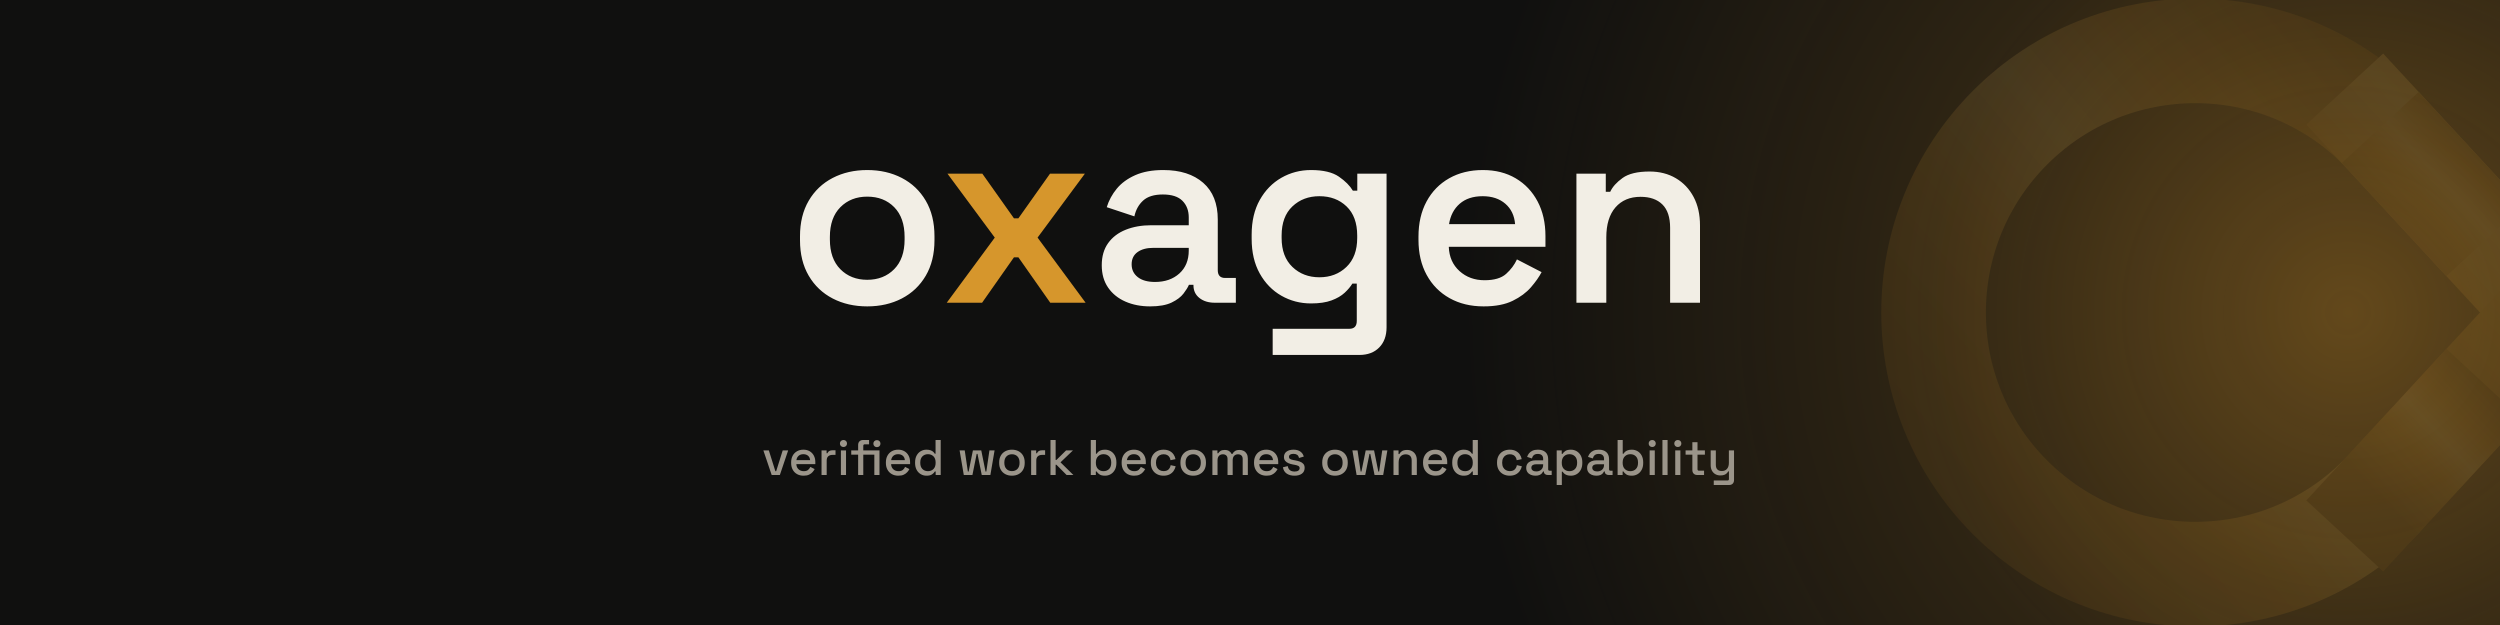
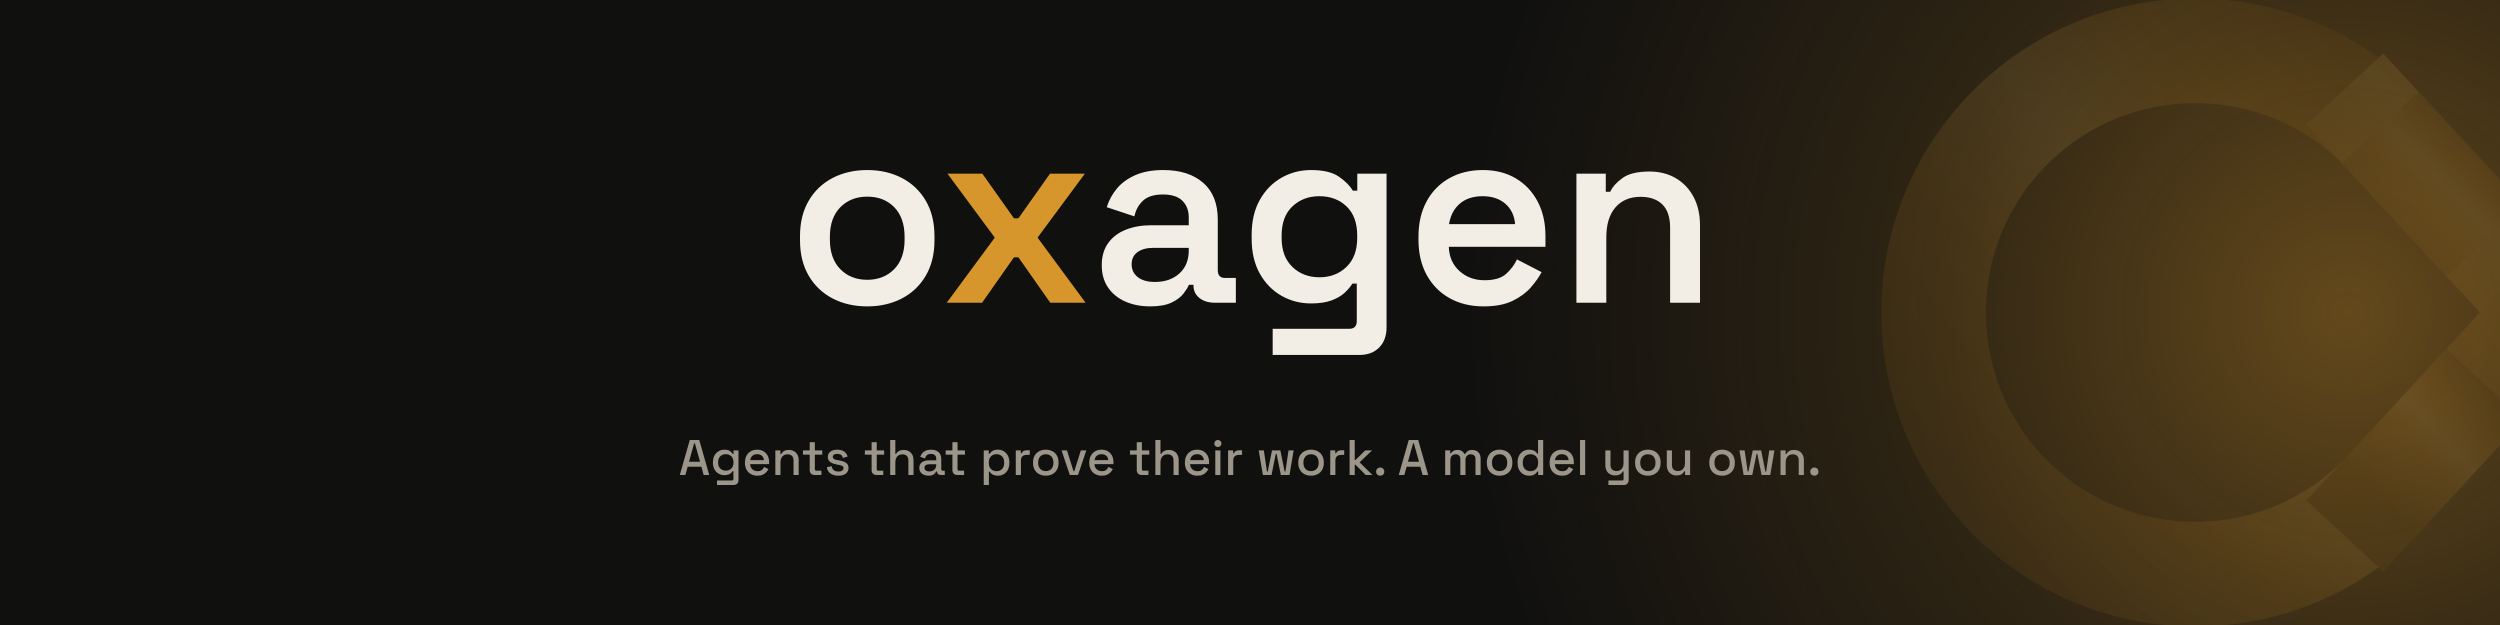
<svg xmlns="http://www.w3.org/2000/svg" width="1584" height="396" viewBox="0 0 1584 396">
  <defs>
    <radialGradient id="g-s53">
      <stop offset="0" stop-color="#D6962C" stop-opacity="0.42" />
      <stop offset="0.5" stop-color="#D6962C" stop-opacity="0.147" />
      <stop offset="1" stop-color="#D6962C" stop-opacity="0" />
    </radialGradient>
    <linearGradient id="sheen-s54" x1="0" y1="1" x2="1" y2="0">
      <stop offset="0" stop-color="#8B5E1A" />
      <stop offset="0.38" stop-color="#D6962C" />
      <stop offset="0.56" stop-color="#F1C364" />
      <stop offset="0.74" stop-color="#D6962C" />
      <stop offset="1" stop-color="#8B5E1A" />
    </linearGradient>
  </defs>
  <rect width="1584" height="396" fill="#10100F" />
  <circle cx="1489.0" cy="198.0" r="564.3" fill="url(#g-s53)" />
  <g opacity="0.12" transform="translate(1488.96,198.00) rotate(0) scale(5.5261) translate(-62.745,-48.000)">
    <g data-mark="continuous-ox">
      <path data-part="o" pathLength="1" d="M66.213 26.787 A30 30 0 1 0 66.213 69.213" fill="none" stroke="url(#sheen-s54)" stroke-width="12" stroke-linecap="round" />
      <path data-part="xa" pathLength="1" d="M66.213 26.787 L108 72" fill="none" stroke="url(#sheen-s54)" stroke-width="12" stroke-linecap="square" />
      <path data-part="xb" pathLength="1" d="M108 24 L66.213 69.213" fill="none" stroke="url(#sheen-s54)" stroke-width="12" stroke-linecap="square" />
      <path data-part="ga" pathLength="1" d="M66.213 26.787 L78.2 39.760" fill="none" stroke="url(#sheen-s54)" stroke-width="12" stroke-linecap="butt" />
      <path data-part="gb" pathLength="1" d="M66.213 69.213 L78.2 56.240" fill="none" stroke="url(#sheen-s54)" stroke-width="12" stroke-linecap="butt" />
    </g>
  </g>
  <g transform="translate(506.88,107.74) scale(1.2564)">
    <path d="M33.908 68.758Q24.166 68.758 16.479 64.774Q8.791 60.789 4.396 53.297Q0 45.803 0 35.386V33.372Q0 22.954 4.396 15.461Q8.791 7.969 16.479 3.984Q24.166 0 33.908 0Q43.651 0 51.338 3.984Q59.025 7.969 63.421 15.461Q67.817 22.954 67.817 33.372V35.386Q67.817 45.803 63.421 53.297Q59.025 60.789 51.338 64.774Q43.651 68.758 33.908 68.758ZM33.908 55.349Q42.19 55.349 47.469 50.02Q52.748 44.691 52.748 35.014V33.744Q52.748 24.067 47.523 18.738Q42.298 13.409 33.908 13.409Q25.65 13.409 20.359 18.738Q15.068 24.067 15.068 33.744V35.014Q15.068 44.691 20.359 50.02Q25.65 55.349 33.908 55.349Z M176.569 68.758Q169.637 68.758 164.119 66.345Q158.601 63.933 155.387 59.294Q152.173 54.654 152.173 48.009Q152.173 41.34 155.387 36.856Q158.601 32.371 164.27 30.102Q169.94 27.832 177.174 27.832H196.047V23.892Q196.047 18.732 192.874 15.527Q189.701 12.323 182.99 12.323Q176.411 12.323 173.049 15.384Q169.686 18.445 168.627 23.359L154.691 18.732Q156.27 13.613 159.748 9.397Q163.225 5.181 169.049 2.59Q174.874 0 183.208 0Q195.972 0 203.326 6.428Q210.681 12.856 210.681 24.939V50.471Q210.681 54.42 214.368 54.42H219.795V66.915H209.197Q204.464 66.915 201.442 64.533Q198.42 62.152 198.42 58.156V57.886H196.126Q195.392 59.697 193.399 62.298Q191.406 64.9 187.388 66.829Q183.369 68.758 176.569 68.758ZM179.05 56.435Q186.581 56.435 191.314 52.159Q196.047 47.884 196.047 40.603V39.24H178.175Q173.175 39.24 170.208 41.388Q167.241 43.536 167.241 47.551Q167.241 51.567 170.34 54.001Q173.439 56.435 179.05 56.435Z M227.767 34.642V32.628Q227.767 22.382 231.86 15.086Q235.953 7.791 242.768 3.895Q249.582 0 257.706 0Q266.935 0 271.762 3.333Q276.589 6.665 278.81 10.411H281.042V1.843H295.801V79.33Q295.801 85.699 292.104 89.472Q288.408 93.246 282.079 93.246H238.369V80.054H277.023Q280.779 80.054 280.779 76.104V57.278H278.547Q277.161 59.568 274.665 61.89Q272.168 64.213 268.057 65.741Q263.946 67.27 257.706 67.27Q249.582 67.27 242.756 63.375Q235.93 59.479 231.848 52.172Q227.767 44.865 227.767 34.642ZM261.938 54.078Q270.151 54.078 275.573 48.861Q280.996 43.644 280.996 34.27V33Q280.996 23.494 275.627 18.343Q270.259 13.192 261.938 13.192Q253.749 13.192 248.315 18.343Q242.881 23.494 242.881 33V34.27Q242.881 43.644 248.315 48.861Q253.749 54.078 261.938 54.078Z M344.764 68.758Q334.998 68.758 327.583 64.611Q320.167 60.464 316.031 52.905Q311.896 45.346 311.896 35.169V33.589Q311.896 23.389 315.977 15.842Q320.059 8.294 327.397 4.147Q334.735 0 344.385 0Q353.881 0 360.956 4.187Q368.031 8.373 371.981 15.851Q375.931 23.33 375.931 33.289V38.697H327.181Q327.468 46.333 332.587 50.95Q337.707 55.566 345.198 55.566Q352.522 55.566 356.101 52.353Q359.681 49.141 361.553 45.063L373.985 51.481Q372.119 55.066 368.63 59.104Q365.141 63.143 359.394 65.95Q353.648 68.758 344.764 68.758ZM327.313 27.289H360.622Q360.095 20.799 355.7 16.995Q351.304 13.192 344.277 13.192Q337.055 13.192 332.691 16.995Q328.327 20.799 327.313 27.289Z M391.548 66.915V1.843H406.353V10.977H408.585Q410.303 7.254 414.832 3.999Q419.361 0.744 428.435 0.744Q435.956 0.744 441.695 4.129Q447.434 7.514 450.651 13.59Q453.868 19.666 453.868 27.944V66.915H438.8V29.123Q438.8 21.197 434.891 17.349Q430.983 13.502 423.9 13.502Q415.872 13.502 411.244 18.824Q406.617 24.146 406.617 33.944V66.915Z" fill="#F2EEE5" />
    <path d="M73.998 66.915 98.226 34.07 74.376 1.843H91.963L107.9 24.35H110.131L126.068 1.843H143.654L119.805 34.07L144.033 66.915H126.206L110.131 44.007H107.9L91.824 66.915Z" fill="#D6962C" />
  </g>
-   <path d="M488.936 300.96 483.665 285.358H487.134L491.276 298.555H491.78L495.922 285.358H499.391L494.119 300.96Z M509.164 301.404Q506.809 301.404 505.03 300.406Q503.251 299.408 502.259 297.592Q501.266 295.776 501.266 293.349V292.969Q501.266 290.531 502.248 288.72Q503.23 286.91 504.988 285.912Q506.745 284.914 509.045 284.914Q511.303 284.914 512.997 285.899Q514.691 286.885 515.641 288.662Q516.592 290.439 516.592 292.825V294.065H504.567Q504.642 296.124 505.965 297.332Q507.289 298.54 509.246 298.54Q511.092 298.54 512.022 297.722Q512.953 296.905 513.442 295.829L516.162 297.208Q515.708 298.109 514.868 299.086Q514.029 300.063 512.657 300.733Q511.285 301.404 509.164 301.404ZM504.599 291.553H513.279Q513.153 289.791 512.003 288.785Q510.854 287.778 509.025 287.778Q507.165 287.778 506.015 288.785Q504.865 289.791 504.599 291.553Z M520.528 300.96V285.358H523.724V287.187H524.228Q524.61 286.203 525.44 285.749Q526.27 285.294 527.513 285.294H529.381V288.222H527.394Q525.796 288.222 524.792 289.09Q523.788 289.959 523.788 291.782V300.96Z M532.788 300.96V285.358H536.048V300.96ZM534.418 283.232Q533.474 283.232 532.824 282.613Q532.173 281.993 532.173 281.008Q532.173 280.012 532.824 279.398Q533.474 278.784 534.418 278.784Q535.394 278.784 536.028 279.398Q536.662 280.012 536.662 281.008Q536.662 281.993 536.028 282.613Q535.394 283.232 534.418 283.232Z M543.717 300.96V288.098H539.349V285.358H543.717V281.933Q543.717 280.484 544.562 279.634Q545.406 278.784 546.847 278.784H550.649V281.524H547.887Q546.977 281.524 546.977 282.475V285.358H553.979V288.098H546.977V300.96ZM553.979 300.96V285.358H557.239V300.96ZM555.609 283.314Q554.665 283.314 554.014 282.695Q553.364 282.076 553.364 281.09Q553.364 280.094 554.014 279.48Q554.665 278.866 555.609 278.866Q556.584 278.866 557.219 279.48Q557.853 280.094 557.853 281.09Q557.853 282.076 557.219 282.695Q556.584 283.314 555.609 283.314Z M569.198 301.404Q566.842 301.404 565.063 300.406Q563.285 299.408 562.292 297.592Q561.3 295.776 561.3 293.349V292.969Q561.3 290.531 562.282 288.72Q563.264 286.91 565.021 285.912Q566.779 284.914 569.079 284.914Q571.336 284.914 573.03 285.899Q574.724 286.885 575.675 288.662Q576.625 290.439 576.625 292.825V294.065H564.601Q564.675 296.124 565.999 297.332Q567.322 298.54 569.28 298.54Q571.125 298.54 572.056 297.722Q572.987 296.905 573.476 295.829L576.196 297.208Q575.741 298.109 574.902 299.086Q574.062 300.063 572.69 300.733Q571.319 301.404 569.198 301.404ZM564.633 291.553H573.313Q573.186 289.791 572.037 288.785Q570.888 287.778 569.058 287.778Q567.199 287.778 566.049 288.785Q564.899 289.791 564.633 291.553Z M587.008 301.404Q585.073 301.404 583.424 300.458Q581.776 299.512 580.789 297.712Q579.801 295.912 579.801 293.39V292.928Q579.801 290.406 580.783 288.606Q581.765 286.805 583.409 285.86Q585.052 284.914 587.008 284.914Q588.534 284.914 589.572 285.291Q590.61 285.668 591.262 286.247Q591.914 286.826 592.264 287.474H592.768V278.784H596.028V300.96H592.831V298.738H592.327Q591.744 299.758 590.52 300.581Q589.295 301.404 587.008 301.404ZM587.946 298.54Q590.061 298.54 591.435 297.18Q592.809 295.82 592.809 293.306V293.011Q592.809 290.498 591.445 289.138Q590.081 287.778 587.946 287.778Q585.842 287.778 584.463 289.138Q583.083 290.498 583.083 293.011V293.306Q583.083 295.82 584.463 297.18Q585.842 298.54 587.946 298.54Z M610.657 300.96 607.996 285.358H611.258L613.228 298.766H613.732L616.436 285.358H621.726L624.43 298.766H624.934L626.904 285.358H630.166L627.505 300.96H622.037L619.333 287.551H618.829L616.125 300.96Z M641.168 301.404Q638.824 301.404 636.994 300.436Q635.163 299.469 634.125 297.669Q633.087 295.869 633.087 293.39V292.928Q633.087 290.449 634.125 288.648Q635.163 286.848 636.994 285.881Q638.824 284.914 641.168 284.914Q643.513 284.914 645.343 285.881Q647.173 286.848 648.212 288.648Q649.25 290.449 649.25 292.928V293.39Q649.25 295.869 648.212 297.669Q647.173 299.469 645.343 300.436Q643.513 301.404 641.168 301.404ZM641.168 298.498Q643.316 298.498 644.653 297.122Q645.99 295.745 645.99 293.306V293.011Q645.99 290.572 644.663 289.196Q643.337 287.819 641.168 287.819Q639.032 287.819 637.689 289.196Q636.347 290.572 636.347 293.011V293.306Q636.347 295.745 637.689 297.122Q639.032 298.498 641.168 298.498Z M653.33 300.96V285.358H656.527V287.187H657.031Q657.412 286.203 658.242 285.749Q659.072 285.294 660.316 285.294H662.183V288.222H660.197Q658.599 288.222 657.594 289.09Q656.59 289.959 656.59 291.782V300.96Z M665.59 300.96V278.784H668.85V291.432H669.354L675.492 285.358H679.845L671.936 292.928L680.098 300.96H675.798L669.354 294.475H668.85V300.96Z M700.144 301.404Q697.877 301.404 696.642 300.581Q695.408 299.758 694.825 298.738H694.321V300.96H691.125V278.784H694.384V287.474H694.888Q695.259 286.826 695.9 286.247Q696.542 285.668 697.586 285.291Q698.63 284.914 700.144 284.914Q702.111 284.914 703.749 285.86Q705.387 286.805 706.369 288.606Q707.351 290.406 707.351 292.928V293.39Q707.351 295.912 706.363 297.712Q705.376 299.512 703.738 300.458Q702.1 301.404 700.144 301.404ZM699.206 298.54Q701.321 298.54 702.695 297.18Q704.069 295.82 704.069 293.306V293.011Q704.069 290.498 702.705 289.138Q701.341 287.778 699.206 287.778Q697.103 287.778 695.723 289.138Q694.343 290.498 694.343 293.011V293.306Q694.343 295.82 695.723 297.18Q697.103 298.54 699.206 298.54Z M718.569 301.404Q716.214 301.404 714.435 300.406Q712.656 299.408 711.663 297.592Q710.671 295.776 710.671 293.349V292.969Q710.671 290.531 711.653 288.72Q712.635 286.91 714.393 285.912Q716.15 284.914 718.45 284.914Q720.707 284.914 722.401 285.899Q724.096 286.885 725.046 288.662Q725.996 290.439 725.996 292.825V294.065H713.972Q714.047 296.124 715.37 297.332Q716.693 298.54 718.651 298.54Q720.497 298.54 721.427 297.722Q722.358 296.905 722.847 295.829L725.567 297.208Q725.112 298.109 724.273 299.086Q723.433 300.063 722.062 300.733Q720.69 301.404 718.569 301.404ZM714.004 291.553H722.684Q722.557 289.791 721.408 288.785Q720.259 287.778 718.43 287.778Q716.57 287.778 715.42 288.785Q714.27 289.791 714.004 291.553Z M737.192 301.404Q734.922 301.404 733.102 300.448Q731.282 299.492 730.227 297.686Q729.172 295.88 729.172 293.358V292.959Q729.172 290.426 730.227 288.626Q731.282 286.826 733.102 285.87Q734.922 284.914 737.192 284.914Q739.43 284.914 741.018 285.723Q742.606 286.531 743.56 287.898Q744.513 289.265 744.797 290.919L741.63 291.587Q741.493 290.537 740.982 289.683Q740.472 288.828 739.548 288.324Q738.624 287.819 737.254 287.819Q735.884 287.819 734.79 288.431Q733.696 289.042 733.064 290.205Q732.432 291.367 732.432 293.011V293.306Q732.432 294.95 733.064 296.113Q733.696 297.276 734.79 297.887Q735.884 298.498 737.254 298.498Q739.315 298.498 740.388 297.431Q741.461 296.363 741.736 294.71L744.903 295.44Q744.535 297.052 743.571 298.419Q742.606 299.786 741.018 300.595Q739.43 301.404 737.192 301.404Z M756.008 301.404Q753.664 301.404 751.834 300.436Q750.003 299.469 748.965 297.669Q747.927 295.869 747.927 293.39V292.928Q747.927 290.449 748.965 288.648Q750.003 286.848 751.834 285.881Q753.664 284.914 756.008 284.914Q758.353 284.914 760.183 285.881Q762.013 286.848 763.052 288.648Q764.09 290.449 764.09 292.928V293.39Q764.09 295.869 763.052 297.669Q762.013 299.469 760.183 300.436Q758.353 301.404 756.008 301.404ZM756.008 298.498Q758.156 298.498 759.493 297.122Q760.83 295.745 760.83 293.306V293.011Q760.83 290.572 759.503 289.196Q758.177 287.819 756.008 287.819Q753.872 287.819 752.529 289.196Q751.187 290.572 751.187 293.011V293.306Q751.187 295.745 752.529 297.122Q753.872 298.498 756.008 298.498Z M768.17 300.96V285.358H771.367V287.179H771.871Q772.305 286.365 773.288 285.723Q774.272 285.082 775.957 285.082Q777.703 285.082 778.766 285.803Q779.83 286.525 780.358 287.626H780.861Q781.4 286.546 782.437 285.814Q783.475 285.082 785.369 285.082Q786.871 285.082 788.053 285.711Q789.236 286.34 789.932 287.558Q790.628 288.776 790.628 290.555V300.96H787.368V290.807Q787.368 289.386 786.587 288.614Q785.805 287.843 784.39 287.843Q782.862 287.843 781.946 288.825Q781.029 289.807 781.029 291.656V300.96H777.769V290.807Q777.769 289.386 776.988 288.614Q776.206 287.843 774.791 287.843Q773.263 287.843 772.347 288.825Q771.43 289.807 771.43 291.656V300.96Z M802.458 301.404Q800.102 301.404 798.323 300.406Q796.544 299.408 795.552 297.592Q794.56 295.776 794.56 293.349V292.969Q794.56 290.531 795.542 288.72Q796.524 286.91 798.281 285.912Q800.039 284.914 802.339 284.914Q804.596 284.914 806.29 285.899Q807.984 286.885 808.935 288.662Q809.885 290.439 809.885 292.825V294.065H797.861Q797.935 296.124 799.259 297.332Q800.582 298.54 802.54 298.54Q804.385 298.54 805.316 297.722Q806.246 296.905 806.736 295.829L809.456 297.208Q809.001 298.109 808.162 299.086Q807.322 300.063 805.95 300.733Q804.579 301.404 802.458 301.404ZM797.893 291.553H806.573Q806.446 289.791 805.297 288.785Q804.148 287.778 802.318 287.778Q800.459 287.778 799.309 288.785Q798.159 289.791 797.893 291.553Z M820.203 301.404Q817.23 301.404 815.26 300.073Q813.291 298.742 812.868 296.061L815.911 295.321Q816.143 296.629 816.755 297.379Q817.366 298.129 818.264 298.449Q819.162 298.768 820.203 298.768Q821.774 298.768 822.612 298.177Q823.449 297.586 823.449 296.636Q823.449 295.674 822.654 295.228Q821.86 294.782 820.322 294.507L819.235 294.315Q817.654 294.021 816.359 293.477Q815.063 292.934 814.289 291.985Q813.515 291.036 813.515 289.562Q813.515 287.339 815.176 286.127Q816.837 284.914 819.558 284.914Q822.188 284.914 823.88 286.092Q825.573 287.269 826.067 289.292L823.037 290.167Q822.761 288.741 821.841 288.145Q820.921 287.55 819.558 287.55Q818.207 287.55 817.45 288.04Q816.693 288.53 816.693 289.438Q816.693 290.376 817.437 290.818Q818.182 291.26 819.459 291.483L820.545 291.675Q822.253 291.969 823.633 292.481Q825.014 292.992 825.82 293.931Q826.626 294.87 826.626 296.45Q826.626 298.822 824.886 300.113Q823.146 301.404 820.203 301.404Z M845.853 301.404Q843.509 301.404 841.678 300.436Q839.848 299.469 838.81 297.669Q837.771 295.869 837.771 293.39V292.928Q837.771 290.449 838.81 288.648Q839.848 286.848 841.678 285.881Q843.509 284.914 845.853 284.914Q848.197 284.914 850.027 285.881Q851.858 286.848 852.896 288.648Q853.934 290.449 853.934 292.928V293.39Q853.934 295.869 852.896 297.669Q851.858 299.469 850.027 300.436Q848.197 301.404 845.853 301.404ZM845.853 298.498Q848.001 298.498 849.338 297.122Q850.674 295.745 850.674 293.306V293.011Q850.674 290.572 849.348 289.196Q848.021 287.819 845.853 287.819Q843.716 287.819 842.374 289.196Q841.031 290.572 841.031 293.011V293.306Q841.031 295.745 842.374 297.122Q843.716 298.498 845.853 298.498Z M859.535 300.96 856.874 285.358H860.136L862.106 298.766H862.61L865.314 285.358H870.604L873.308 298.766H873.812L875.782 285.358H879.044L876.383 300.96H870.915L868.211 287.551H867.707L865.003 300.96Z M882.915 300.96V285.358H886.112V287.694H886.616Q887.062 286.726 888.196 285.904Q889.33 285.082 891.575 285.082Q893.357 285.082 894.741 285.872Q896.124 286.661 896.912 288.112Q897.7 289.563 897.7 291.583V300.96H894.44V291.833Q894.44 289.793 893.431 288.828Q892.421 287.864 890.628 287.864Q888.602 287.864 887.389 289.205Q886.175 290.547 886.175 293.076V300.96Z M909.536 301.404Q907.181 301.404 905.402 300.406Q903.623 299.408 902.631 297.592Q901.638 295.776 901.638 293.349V292.969Q901.638 290.531 902.62 288.72Q903.602 286.91 905.36 285.912Q907.117 284.914 909.417 284.914Q911.674 284.914 913.368 285.899Q915.063 286.885 916.013 288.662Q916.963 290.439 916.963 292.825V294.065H904.939Q905.014 296.124 906.337 297.332Q907.661 298.54 909.618 298.54Q911.464 298.54 912.394 297.722Q913.325 296.905 913.814 295.829L916.534 297.208Q916.079 298.109 915.24 299.086Q914.4 300.063 913.029 300.733Q911.657 301.404 909.536 301.404ZM904.971 291.553H913.651Q913.524 289.791 912.375 288.785Q911.226 287.778 909.397 287.778Q907.537 287.778 906.387 288.785Q905.237 289.791 904.971 291.553Z M927.346 301.404Q925.411 301.404 923.763 300.458Q922.114 299.512 921.127 297.712Q920.139 295.912 920.139 293.39V292.928Q920.139 290.406 921.121 288.606Q922.103 286.805 923.747 285.86Q925.39 284.914 927.346 284.914Q928.872 284.914 929.91 285.291Q930.948 285.668 931.6 286.247Q932.252 286.826 932.602 287.474H933.106V278.784H936.366V300.96H933.169V298.738H932.665Q932.083 299.758 930.858 300.581Q929.634 301.404 927.346 301.404ZM928.284 298.54Q930.399 298.54 931.773 297.18Q933.147 295.82 933.147 293.306V293.011Q933.147 290.498 931.783 289.138Q930.419 287.778 928.284 287.778Q926.181 287.778 924.801 289.138Q923.421 290.498 923.421 293.011V293.306Q923.421 295.82 924.801 297.18Q926.181 298.54 928.284 298.54Z M956.544 301.404Q954.274 301.404 952.454 300.448Q950.634 299.492 949.579 297.686Q948.525 295.88 948.525 293.358V292.959Q948.525 290.426 949.579 288.626Q950.634 286.826 952.454 285.87Q954.274 284.914 956.544 284.914Q958.783 284.914 960.37 285.723Q961.958 286.531 962.912 287.898Q963.866 289.265 964.149 290.919L960.983 291.587Q960.845 290.537 960.335 289.683Q959.825 288.828 958.901 288.324Q957.976 287.819 956.606 287.819Q955.236 287.819 954.142 288.431Q953.048 289.042 952.416 290.205Q951.784 291.367 951.784 293.011V293.306Q951.784 294.95 952.416 296.113Q953.048 297.276 954.142 297.887Q955.236 298.498 956.606 298.498Q958.667 298.498 959.74 297.431Q960.813 296.363 961.089 294.71L964.255 295.44Q963.888 297.052 962.923 298.419Q961.958 299.786 960.37 300.595Q958.783 301.404 956.544 301.404Z M972.863 301.404Q971.206 301.404 969.881 300.829Q968.556 300.254 967.785 299.146Q967.015 298.038 967.015 296.455Q967.015 294.862 967.785 293.796Q968.556 292.731 969.906 292.193Q971.257 291.656 972.964 291.656H977.738V290.647Q977.738 289.272 976.908 288.442Q976.078 287.613 974.369 287.613Q972.692 287.613 971.802 288.405Q970.913 289.197 970.625 290.485L967.593 289.493Q967.973 288.234 968.807 287.203Q969.641 286.172 971.034 285.543Q972.427 284.914 974.41 284.914Q977.448 284.914 979.182 286.455Q980.916 287.997 980.916 290.865V297.291Q980.916 298.242 981.803 298.242H983.148V300.96H980.708Q979.603 300.96 978.909 300.384Q978.215 299.808 978.215 298.836V298.738H977.713Q977.486 299.229 976.971 299.863Q976.455 300.497 975.472 300.95Q974.488 301.404 972.863 301.404ZM973.36 298.704Q975.305 298.704 976.522 297.581Q977.738 296.458 977.738 294.507V294.168H973.16Q971.863 294.168 971.069 294.726Q970.274 295.285 970.274 296.362Q970.274 297.439 971.101 298.072Q971.927 298.704 973.36 298.704Z M986.319 307.296V285.358H989.515V287.58H990.019Q990.602 286.539 991.837 285.727Q993.071 284.914 995.338 284.914Q997.294 284.914 998.932 285.86Q1000.57 286.805 1001.56 288.6Q1002.55 290.395 1002.55 292.928V293.39Q1002.55 295.912 1001.56 297.712Q1000.58 299.512 998.943 300.458Q997.305 301.404 995.338 301.404Q993.824 301.404 992.78 301.027Q991.736 300.65 991.095 300.055Q990.453 299.46 990.082 298.844H989.579V307.296ZM994.4 298.54Q996.536 298.54 997.899 297.18Q999.263 295.82 999.263 293.306V293.011Q999.263 290.498 997.889 289.138Q996.515 287.778 994.4 287.778Q992.297 287.778 990.917 289.138Q989.538 290.498 989.538 293.011V293.306Q989.538 295.82 990.917 297.18Q992.297 298.54 994.4 298.54Z M1011.45 301.404Q1009.79 301.404 1008.47 300.829Q1007.14 300.254 1006.37 299.146Q1005.6 298.038 1005.6 296.455Q1005.6 294.862 1006.37 293.796Q1007.14 292.731 1008.49 292.193Q1009.84 291.656 1011.55 291.656H1016.32V290.647Q1016.32 289.272 1015.49 288.442Q1014.66 287.613 1012.96 287.613Q1011.28 287.613 1010.39 288.405Q1009.5 289.197 1009.21 290.485L1006.18 289.493Q1006.56 288.234 1007.39 287.203Q1008.23 286.172 1009.62 285.543Q1011.01 284.914 1013 284.914Q1016.03 284.914 1017.77 286.455Q1019.5 287.997 1019.5 290.865V297.291Q1019.5 298.242 1020.39 298.242H1021.73V300.96H1019.29Q1018.19 300.96 1017.5 300.384Q1016.8 299.808 1016.8 298.836V298.738H1016.3Q1016.07 299.229 1015.56 299.863Q1015.04 300.497 1014.06 300.95Q1013.07 301.404 1011.45 301.404ZM1011.95 298.704Q1013.89 298.704 1015.11 297.581Q1016.32 296.458 1016.32 294.507V294.168H1011.75Q1010.45 294.168 1009.66 294.726Q1008.86 295.285 1008.86 296.362Q1008.86 297.439 1009.69 298.072Q1010.51 298.704 1011.95 298.704Z M1033.92 301.404Q1031.66 301.404 1030.42 300.581Q1029.19 299.758 1028.61 298.738H1028.1V300.96H1024.91V278.784H1028.16V287.474H1028.67Q1029.04 286.826 1029.68 286.247Q1030.32 285.668 1031.37 285.291Q1032.41 284.914 1033.92 284.914Q1035.89 284.914 1037.53 285.86Q1039.17 286.805 1040.15 288.606Q1041.13 290.406 1041.13 292.928V293.39Q1041.13 295.912 1040.14 297.712Q1039.16 299.512 1037.52 300.458Q1035.88 301.404 1033.92 301.404ZM1032.99 298.54Q1035.1 298.54 1036.48 297.18Q1037.85 295.82 1037.85 293.306V293.011Q1037.85 290.498 1036.49 289.138Q1035.12 287.778 1032.99 287.778Q1030.88 287.778 1029.5 289.138Q1028.12 290.498 1028.12 293.011V293.306Q1028.12 295.82 1029.5 297.18Q1030.88 298.54 1032.99 298.54Z M1045.21 300.96V285.358H1048.47V300.96ZM1046.84 283.232Q1045.9 283.232 1045.25 282.613Q1044.6 281.993 1044.6 281.008Q1044.6 280.012 1045.25 279.398Q1045.9 278.784 1046.84 278.784Q1047.82 278.784 1048.45 279.398Q1049.09 280.012 1049.09 281.008Q1049.09 281.993 1048.45 282.613Q1047.82 283.232 1046.84 283.232Z M1053.32 300.96V278.784H1056.58V300.96Z M1061.43 300.96V285.358H1064.69V300.96ZM1063.06 283.232Q1062.12 283.232 1061.47 282.613Q1060.82 281.993 1060.82 281.008Q1060.82 280.012 1061.47 279.398Q1062.12 278.784 1063.06 278.784Q1064.04 278.784 1064.67 279.398Q1065.31 280.012 1065.31 281.008Q1065.31 281.993 1064.67 282.613Q1064.04 283.232 1063.06 283.232Z M1075.41 300.96Q1073.96 300.96 1073.12 300.11Q1072.28 299.26 1072.28 297.811V288.098H1067.99V285.358H1072.28V280.168H1075.54V285.358H1080.22V288.098H1075.54V297.269Q1075.54 298.22 1076.45 298.22H1079.69V300.96Z M1085.84 307.296V304.432H1094.55Q1095.46 304.432 1095.46 303.482V298.69H1094.95Q1094.66 299.306 1094.07 299.895Q1093.48 300.483 1092.5 300.859Q1091.52 301.236 1090.02 301.236Q1088.25 301.236 1086.86 300.446Q1085.47 299.656 1084.68 298.201Q1083.89 296.745 1083.89 294.746V285.358H1087.15V294.496Q1087.15 296.525 1088.16 297.489Q1089.17 298.454 1090.96 298.454Q1092.99 298.454 1094.2 297.118Q1095.42 295.782 1095.42 293.252V285.358H1098.68V304.147Q1098.68 305.596 1097.84 306.446Q1097.01 307.296 1095.55 307.296Z" fill="#9B958A" />
+   <path d="M430.721 300.96 437.049 278.784H443.05L449.378 300.96H445.834L444.386 295.726H435.712L434.265 300.96ZM436.55 292.571H443.548L440.301 280.915H439.798Z M451.719 293.222V292.76Q451.719 290.3 452.706 288.547Q453.694 286.794 455.342 285.854Q456.99 284.914 458.967 284.914Q461.254 284.914 462.469 285.758Q463.683 286.601 464.245 287.58H464.749V285.358H467.923V304.147Q467.923 305.596 467.095 306.446Q466.266 307.296 464.804 307.296H454.286V304.432H463.765Q464.685 304.432 464.685 303.482V298.508H464.182Q463.832 299.104 463.2 299.698Q462.569 300.293 461.541 300.68Q460.513 301.068 458.967 301.068Q456.99 301.068 455.337 300.128Q453.683 299.188 452.701 297.429Q451.719 295.671 451.719 293.222ZM459.864 298.204Q461.978 298.204 463.352 296.865Q464.727 295.527 464.727 293.138V292.844Q464.727 290.423 463.363 289.101Q461.999 287.778 459.864 287.778Q457.76 287.778 456.381 289.101Q455.001 290.423 455.001 292.844V293.138Q455.001 295.527 456.381 296.865Q457.76 298.204 459.864 298.204Z M479.892 301.404Q477.536 301.404 475.758 300.406Q473.979 299.408 472.986 297.592Q471.994 295.776 471.994 293.349V292.969Q471.994 290.531 472.976 288.72Q473.958 286.91 475.716 285.912Q477.473 284.914 479.773 284.914Q482.03 284.914 483.724 285.899Q485.418 286.885 486.369 288.662Q487.319 290.439 487.319 292.825V294.065H475.295Q475.37 296.124 476.693 297.332Q478.016 298.54 479.974 298.54Q481.82 298.54 482.75 297.722Q483.681 296.905 484.17 295.829L486.89 297.208Q486.435 298.109 485.596 299.086Q484.756 300.063 483.385 300.733Q482.013 301.404 479.892 301.404ZM475.327 291.553H484.007Q483.88 289.791 482.731 288.785Q481.582 287.778 479.752 287.778Q477.893 287.778 476.743 288.785Q475.593 289.791 475.327 291.553Z M491.255 300.96V285.358H494.452V287.694H494.956Q495.402 286.726 496.537 285.904Q497.671 285.082 499.915 285.082Q501.697 285.082 503.081 285.872Q504.464 286.661 505.252 288.112Q506.04 289.563 506.04 291.583V300.96H502.781V291.833Q502.781 289.793 501.771 288.828Q500.761 287.864 498.968 287.864Q496.942 287.864 495.729 289.205Q494.515 290.547 494.515 293.076V300.96Z M516.159 300.96Q514.718 300.96 513.873 300.11Q513.029 299.26 513.029 297.811V288.098H508.746V285.358H513.029V280.168H516.289V285.358H520.974V288.098H516.289V297.269Q516.289 298.22 517.198 298.22H520.439V300.96Z M531.186 301.404Q528.213 301.404 526.244 300.073Q524.274 298.742 523.851 296.061L526.894 295.321Q527.127 296.629 527.738 297.379Q528.35 298.129 529.248 298.449Q530.146 298.768 531.186 298.768Q532.758 298.768 533.595 298.177Q534.432 297.586 534.432 296.636Q534.432 295.674 533.638 295.228Q532.843 294.782 531.305 294.507L530.219 294.315Q528.638 294.021 527.342 293.477Q526.046 292.934 525.273 291.985Q524.499 291.036 524.499 289.562Q524.499 287.339 526.16 286.127Q527.82 284.914 530.542 284.914Q533.171 284.914 534.864 286.092Q536.556 287.269 537.05 289.292L534.02 290.167Q533.745 288.741 532.824 288.145Q531.904 287.55 530.542 287.55Q529.191 287.55 528.434 288.04Q527.676 288.53 527.676 289.438Q527.676 290.376 528.421 290.818Q529.165 291.26 530.442 291.483L531.529 291.675Q533.236 291.969 534.617 292.481Q535.997 292.992 536.803 293.931Q537.61 294.87 537.61 296.45Q537.61 298.822 535.87 300.113Q534.13 301.404 531.186 301.404Z M555.379 300.96Q553.937 300.96 553.093 300.11Q552.249 299.26 552.249 297.811V288.098H547.966V285.358H552.249V280.168H555.509V285.358H560.194V288.098H555.509V297.269Q555.509 298.22 556.418 298.22H559.659V300.96Z M564.024 300.96V278.784H567.284V287.556H567.788Q568.086 286.961 568.674 286.393Q569.263 285.825 570.232 285.459Q571.202 285.093 572.684 285.093Q574.466 285.093 575.85 285.883Q577.233 286.672 578.021 288.118Q578.809 289.563 578.809 291.583V300.96H575.55V291.833Q575.55 289.793 574.54 288.834Q573.53 287.875 571.737 287.875Q569.711 287.875 568.498 289.211Q567.284 290.547 567.284 293.076V300.96Z M588.331 301.404Q586.674 301.404 585.349 300.829Q584.024 300.254 583.253 299.146Q582.483 298.038 582.483 296.455Q582.483 294.862 583.253 293.796Q584.024 292.731 585.374 292.193Q586.725 291.656 588.432 291.656H593.206V290.647Q593.206 289.272 592.376 288.442Q591.546 287.613 589.837 287.613Q588.16 287.613 587.27 288.405Q586.381 289.197 586.093 290.485L583.061 289.493Q583.441 288.234 584.275 287.203Q585.109 286.172 586.502 285.543Q587.895 284.914 589.878 284.914Q592.917 284.914 594.65 286.455Q596.384 287.997 596.384 290.865V297.291Q596.384 298.242 597.271 298.242H598.616V300.96H596.176Q595.071 300.96 594.377 300.384Q593.683 299.808 593.683 298.836V298.738H593.181Q592.955 299.229 592.439 299.863Q591.923 300.497 590.94 300.95Q589.956 301.404 588.331 301.404ZM588.828 298.704Q590.773 298.704 591.99 297.581Q593.206 296.458 593.206 294.507V294.168H588.629Q587.331 294.168 586.537 294.726Q585.743 295.285 585.743 296.362Q585.743 297.439 586.569 298.072Q587.395 298.704 588.828 298.704Z M606.574 300.96Q605.132 300.96 604.288 300.11Q603.444 299.26 603.444 297.811V288.098H599.161V285.358H603.444V280.168H606.704V285.358H611.389V288.098H606.704V297.269Q606.704 298.22 607.613 298.22H610.854V300.96Z M623.298 307.296V285.358H626.494V287.58H626.998Q627.581 286.539 628.816 285.727Q630.05 284.914 632.317 284.914Q634.273 284.914 635.911 285.86Q637.549 286.805 638.537 288.6Q639.524 290.395 639.524 292.928V293.39Q639.524 295.912 638.542 297.712Q637.56 299.512 635.922 300.458Q634.284 301.404 632.317 301.404Q630.803 301.404 629.759 301.027Q628.715 300.65 628.073 300.055Q627.432 299.46 627.061 298.844H626.558V307.296ZM631.379 298.54Q633.514 298.54 634.878 297.18Q636.242 295.82 636.242 293.306V293.011Q636.242 290.498 634.868 289.138Q633.494 287.778 631.379 287.778Q629.276 287.778 627.896 289.138Q626.516 290.498 626.516 293.011V293.306Q626.516 295.82 627.896 297.18Q629.276 298.54 631.379 298.54Z M643.605 300.96V285.358H646.801V287.187H647.305Q647.687 286.203 648.517 285.749Q649.347 285.294 650.59 285.294H652.458V288.222H650.471Q648.873 288.222 647.869 289.09Q646.864 289.959 646.864 291.782V300.96Z M662.616 301.404Q660.271 301.404 658.441 300.436Q656.611 299.469 655.572 297.669Q654.534 295.869 654.534 293.39V292.928Q654.534 290.449 655.572 288.648Q656.611 286.848 658.441 285.881Q660.271 284.914 662.616 284.914Q664.96 284.914 666.79 285.881Q668.621 286.848 669.659 288.648Q670.697 290.449 670.697 292.928V293.39Q670.697 295.869 669.659 297.669Q668.621 299.469 666.79 300.436Q664.96 301.404 662.616 301.404ZM662.616 298.498Q664.764 298.498 666.1 297.122Q667.437 295.745 667.437 293.306V293.011Q667.437 290.572 666.111 289.196Q664.784 287.819 662.616 287.819Q660.479 287.819 659.136 289.196Q657.794 290.572 657.794 293.011V293.306Q657.794 295.745 659.136 297.122Q660.479 298.498 662.616 298.498Z M677.844 300.96 672.573 285.358H676.042L680.184 298.555H680.688L684.83 285.358H688.299L683.027 300.96Z M698.072 301.404Q695.717 301.404 693.938 300.406Q692.159 299.408 691.167 297.592Q690.174 295.776 690.174 293.349V292.969Q690.174 290.531 691.156 288.72Q692.138 286.91 693.896 285.912Q695.653 284.914 697.953 284.914Q700.21 284.914 701.904 285.899Q703.599 286.885 704.549 288.662Q705.499 290.439 705.499 292.825V294.065H693.475Q693.55 296.124 694.873 297.332Q696.197 298.54 698.154 298.54Q700 298.54 700.93 297.722Q701.861 296.905 702.35 295.829L705.07 297.208Q704.615 298.109 703.776 299.086Q702.936 300.063 701.565 300.733Q700.193 301.404 698.072 301.404ZM693.507 291.553H702.187Q702.06 289.791 700.911 288.785Q699.762 287.778 697.933 287.778Q696.073 287.778 694.923 288.785Q693.773 289.791 693.507 291.553Z M723.378 300.96Q721.937 300.96 721.092 300.11Q720.248 299.26 720.248 297.811V288.098H715.965V285.358H720.248V280.168H723.508V285.358H728.193V288.098H723.508V297.269Q723.508 298.22 724.417 298.22H727.658V300.96Z M732.023 300.96V278.784H735.283V287.556H735.787Q736.085 286.961 736.673 286.393Q737.262 285.825 738.231 285.459Q739.201 285.093 740.683 285.093Q742.465 285.093 743.849 285.883Q745.232 286.672 746.02 288.118Q746.808 289.563 746.808 291.583V300.96H743.549V291.833Q743.549 289.793 742.539 288.834Q741.529 287.875 739.736 287.875Q737.71 287.875 736.497 289.211Q735.283 290.547 735.283 293.076V300.96Z M758.644 301.404Q756.289 301.404 754.51 300.406Q752.731 299.408 751.739 297.592Q750.746 295.776 750.746 293.349V292.969Q750.746 290.531 751.728 288.72Q752.71 286.91 754.468 285.912Q756.225 284.914 758.525 284.914Q760.783 284.914 762.477 285.899Q764.171 286.885 765.121 288.662Q766.072 290.439 766.072 292.825V294.065H754.047Q754.122 296.124 755.445 297.332Q756.769 298.54 758.726 298.54Q760.572 298.54 761.502 297.722Q762.433 296.905 762.922 295.829L765.642 297.208Q765.188 298.109 764.348 299.086Q763.509 300.063 762.137 300.733Q760.765 301.404 758.644 301.404ZM754.079 291.553H762.759Q762.633 289.791 761.483 288.785Q760.334 287.778 758.505 287.778Q756.645 287.778 755.495 288.785Q754.345 289.791 754.079 291.553Z M770.008 300.96V285.358H773.268V300.96ZM771.638 283.232Q770.694 283.232 770.043 282.613Q769.393 281.993 769.393 281.008Q769.393 280.012 770.043 279.398Q770.694 278.784 771.638 278.784Q772.613 278.784 773.248 279.398Q773.882 280.012 773.882 281.008Q773.882 281.993 773.248 282.613Q772.613 283.232 771.638 283.232Z M778.118 300.96V285.358H781.314V287.187H781.818Q782.2 286.203 783.03 285.749Q783.86 285.294 785.103 285.294H786.971V288.222H784.984Q783.386 288.222 782.382 289.09Q781.378 289.959 781.378 291.782V300.96Z M800.167 300.96 797.506 285.358H800.767L802.738 298.766H803.242L805.945 285.358H811.236L813.94 298.766H814.444L816.414 285.358H819.676L817.015 300.96H811.547L808.843 287.551H808.339L805.635 300.96Z M830.678 301.404Q828.334 301.404 826.503 300.436Q824.673 299.469 823.635 297.669Q822.597 295.869 822.597 293.39V292.928Q822.597 290.449 823.635 288.648Q824.673 286.848 826.503 285.881Q828.334 284.914 830.678 284.914Q833.022 284.914 834.853 285.881Q836.683 286.848 837.721 288.648Q838.76 290.449 838.76 292.928V293.39Q838.76 295.869 837.721 297.669Q836.683 299.469 834.853 300.436Q833.022 301.404 830.678 301.404ZM830.678 298.498Q832.826 298.498 834.163 297.122Q835.5 295.745 835.5 293.306V293.011Q835.5 290.572 834.173 289.196Q832.847 287.819 830.678 287.819Q828.541 287.819 827.199 289.196Q825.856 290.572 825.856 293.011V293.306Q825.856 295.745 827.199 297.122Q828.541 298.498 830.678 298.498Z M842.84 300.96V285.358H846.037V287.187H846.54Q846.922 286.203 847.752 285.749Q848.582 285.294 849.826 285.294H851.693V288.222H849.707Q848.108 288.222 847.104 289.09Q846.1 289.959 846.1 291.782V300.96Z M855.1 300.96V278.784H858.36V291.432H858.864L865.002 285.358H869.355L861.446 292.928L869.608 300.96H865.307L858.864 294.475H858.36V300.96Z M874.515 301.404Q873.403 301.404 872.66 300.676Q871.916 299.948 871.916 298.81Q871.916 297.673 872.66 296.95Q873.403 296.227 874.515 296.227Q875.626 296.227 876.359 296.955Q877.093 297.683 877.093 298.82Q877.093 299.957 876.359 300.68Q875.626 301.404 874.515 301.404Z M886.248 300.96 892.576 278.784H898.576L904.904 300.96H901.361L899.913 295.726H891.239L889.791 300.96ZM892.077 292.571H899.075L895.828 280.915H895.324Z M915.672 300.96V285.358H918.869V287.179H919.373Q919.807 286.365 920.79 285.723Q921.774 285.082 923.459 285.082Q925.205 285.082 926.269 285.803Q927.332 286.525 927.86 287.626H928.363Q928.902 286.546 929.939 285.814Q930.977 285.082 932.871 285.082Q934.373 285.082 935.556 285.711Q936.738 286.34 937.434 287.558Q938.13 288.776 938.13 290.555V300.96H934.87V290.807Q934.87 289.386 934.089 288.614Q933.307 287.843 931.893 287.843Q930.364 287.843 929.448 288.825Q928.531 289.807 928.531 291.656V300.96H925.271V290.807Q925.271 289.386 924.49 288.614Q923.708 287.843 922.294 287.843Q920.765 287.843 919.849 288.825Q918.932 289.807 918.932 291.656V300.96Z M950.143 301.404Q947.799 301.404 945.969 300.436Q944.138 299.469 943.1 297.669Q942.062 295.869 942.062 293.39V292.928Q942.062 290.449 943.1 288.648Q944.138 286.848 945.969 285.881Q947.799 284.914 950.143 284.914Q952.488 284.914 954.318 285.881Q956.148 286.848 957.187 288.648Q958.225 290.449 958.225 292.928V293.39Q958.225 295.869 957.187 297.669Q956.148 299.469 954.318 300.436Q952.488 301.404 950.143 301.404ZM950.143 298.498Q952.291 298.498 953.628 297.122Q954.965 295.745 954.965 293.306V293.011Q954.965 290.572 953.638 289.196Q952.312 287.819 950.143 287.819Q948.007 287.819 946.664 289.196Q945.322 290.572 945.322 293.011V293.306Q945.322 295.745 946.664 297.122Q948.007 298.498 950.143 298.498Z M968.752 301.404Q966.817 301.404 965.168 300.458Q963.52 299.512 962.533 297.712Q961.545 295.912 961.545 293.39V292.928Q961.545 290.406 962.527 288.606Q963.509 286.805 965.153 285.86Q966.796 284.914 968.752 284.914Q970.278 284.914 971.316 285.291Q972.354 285.668 973.006 286.247Q973.658 286.826 974.008 287.474H974.512V278.784H977.772V300.96H974.575V298.738H974.071Q973.488 299.758 972.264 300.581Q971.039 301.404 968.752 301.404ZM969.69 298.54Q971.805 298.54 973.179 297.18Q974.553 295.82 974.553 293.306V293.011Q974.553 290.498 973.189 289.138Q971.825 287.778 969.69 287.778Q967.586 287.778 966.207 289.138Q964.827 290.498 964.827 293.011V293.306Q964.827 295.82 966.207 297.18Q967.586 298.54 969.69 298.54Z M989.75 301.404Q987.394 301.404 985.615 300.406Q983.837 299.408 982.844 297.592Q981.852 295.776 981.852 293.349V292.969Q981.852 290.531 982.834 288.72Q983.816 286.91 985.573 285.912Q987.331 284.914 989.631 284.914Q991.888 284.914 993.582 285.899Q995.276 286.885 996.227 288.662Q997.177 290.439 997.177 292.825V294.065H985.153Q985.227 296.124 986.551 297.332Q987.874 298.54 989.832 298.54Q991.677 298.54 992.608 297.722Q993.539 296.905 994.028 295.829L996.748 297.208Q996.293 298.109 995.454 299.086Q994.614 300.063 993.242 300.733Q991.871 301.404 989.75 301.404ZM985.185 291.553H993.865Q993.738 289.791 992.589 288.785Q991.44 287.778 989.61 287.778Q987.751 287.778 986.601 288.785Q985.451 289.791 985.185 291.553Z M1001.11 300.96V278.784H1004.37V300.96Z M1019.09 307.296V304.432H1027.8Q1028.71 304.432 1028.71 303.482V298.69H1028.2Q1027.91 299.306 1027.32 299.895Q1026.73 300.483 1025.75 300.859Q1024.77 301.236 1023.27 301.236Q1021.5 301.236 1020.11 300.446Q1018.72 299.656 1017.93 298.201Q1017.14 296.745 1017.14 294.746V285.358H1020.4V294.496Q1020.4 296.525 1021.41 297.489Q1022.42 298.454 1024.21 298.454Q1026.24 298.454 1027.45 297.118Q1028.67 295.782 1028.67 293.252V285.358H1031.93V304.147Q1031.93 305.596 1031.09 306.446Q1030.26 307.296 1028.8 307.296Z M1044.07 301.404Q1041.73 301.404 1039.9 300.436Q1038.07 299.469 1037.03 297.669Q1035.99 295.869 1035.99 293.39V292.928Q1035.99 290.449 1037.03 288.648Q1038.07 286.848 1039.9 285.881Q1041.73 284.914 1044.07 284.914Q1046.42 284.914 1048.25 285.881Q1050.08 286.848 1051.12 288.648Q1052.16 290.449 1052.16 292.928V293.39Q1052.16 295.869 1051.12 297.669Q1050.08 299.469 1048.25 300.436Q1046.42 301.404 1044.07 301.404ZM1044.07 298.498Q1046.22 298.498 1047.56 297.122Q1048.9 295.745 1048.9 293.306V293.011Q1048.9 290.572 1047.57 289.196Q1046.24 287.819 1044.07 287.819Q1041.94 287.819 1040.6 289.196Q1039.25 290.572 1039.25 293.011V293.306Q1039.25 295.745 1040.6 297.122Q1041.94 298.498 1044.07 298.498Z M1062.2 301.236Q1060.43 301.236 1059.04 300.446Q1057.65 299.656 1056.86 298.195Q1056.08 296.734 1056.08 294.735V285.358H1059.34V294.485Q1059.34 296.514 1060.35 297.484Q1061.36 298.454 1063.15 298.454Q1065.18 298.454 1066.39 297.112Q1067.6 295.771 1067.6 293.241V285.358H1070.86V300.96H1067.67V298.624H1067.16Q1066.71 299.571 1065.58 300.403Q1064.45 301.236 1062.2 301.236Z M1091.09 301.404Q1088.74 301.404 1086.91 300.436Q1085.08 299.469 1084.04 297.669Q1083.01 295.869 1083.01 293.39V292.928Q1083.01 290.449 1084.04 288.648Q1085.08 286.848 1086.91 285.881Q1088.74 284.914 1091.09 284.914Q1093.43 284.914 1095.26 285.881Q1097.09 286.848 1098.13 288.648Q1099.17 290.449 1099.17 292.928V293.39Q1099.17 295.869 1098.13 297.669Q1097.09 299.469 1095.26 300.436Q1093.43 301.404 1091.09 301.404ZM1091.09 298.498Q1093.24 298.498 1094.57 297.122Q1095.91 295.745 1095.91 293.306V293.011Q1095.91 290.572 1094.58 289.196Q1093.26 287.819 1091.09 287.819Q1088.95 287.819 1087.61 289.196Q1086.27 290.572 1086.27 293.011V293.306Q1086.27 295.745 1087.61 297.122Q1088.95 298.498 1091.09 298.498Z M1104.77 300.96 1102.11 285.358H1105.37L1107.34 298.766H1107.84L1110.55 285.358H1115.84L1118.54 298.766H1119.05L1121.02 285.358H1124.28L1121.62 300.96H1116.15L1113.45 287.551H1112.94L1110.24 300.96Z M1128.15 300.96V285.358H1131.35V287.694H1131.85Q1132.3 286.726 1133.43 285.904Q1134.57 285.082 1136.81 285.082Q1138.59 285.082 1139.98 285.872Q1141.36 286.661 1142.15 288.112Q1142.94 289.563 1142.94 291.583V300.96H1139.68V291.833Q1139.68 289.793 1138.67 288.828Q1137.66 287.864 1135.86 287.864Q1133.84 287.864 1132.62 289.205Q1131.41 290.547 1131.41 293.076V300.96Z M1149.59 301.404Q1148.48 301.404 1147.74 300.676Q1146.99 299.948 1146.99 298.81Q1146.99 297.673 1147.74 296.95Q1148.48 296.227 1149.59 296.227Q1150.7 296.227 1151.44 296.955Q1152.17 297.683 1152.17 298.82Q1152.17 299.957 1151.44 300.68Q1150.7 301.404 1149.59 301.404Z" fill="#9B958A" />
</svg>
